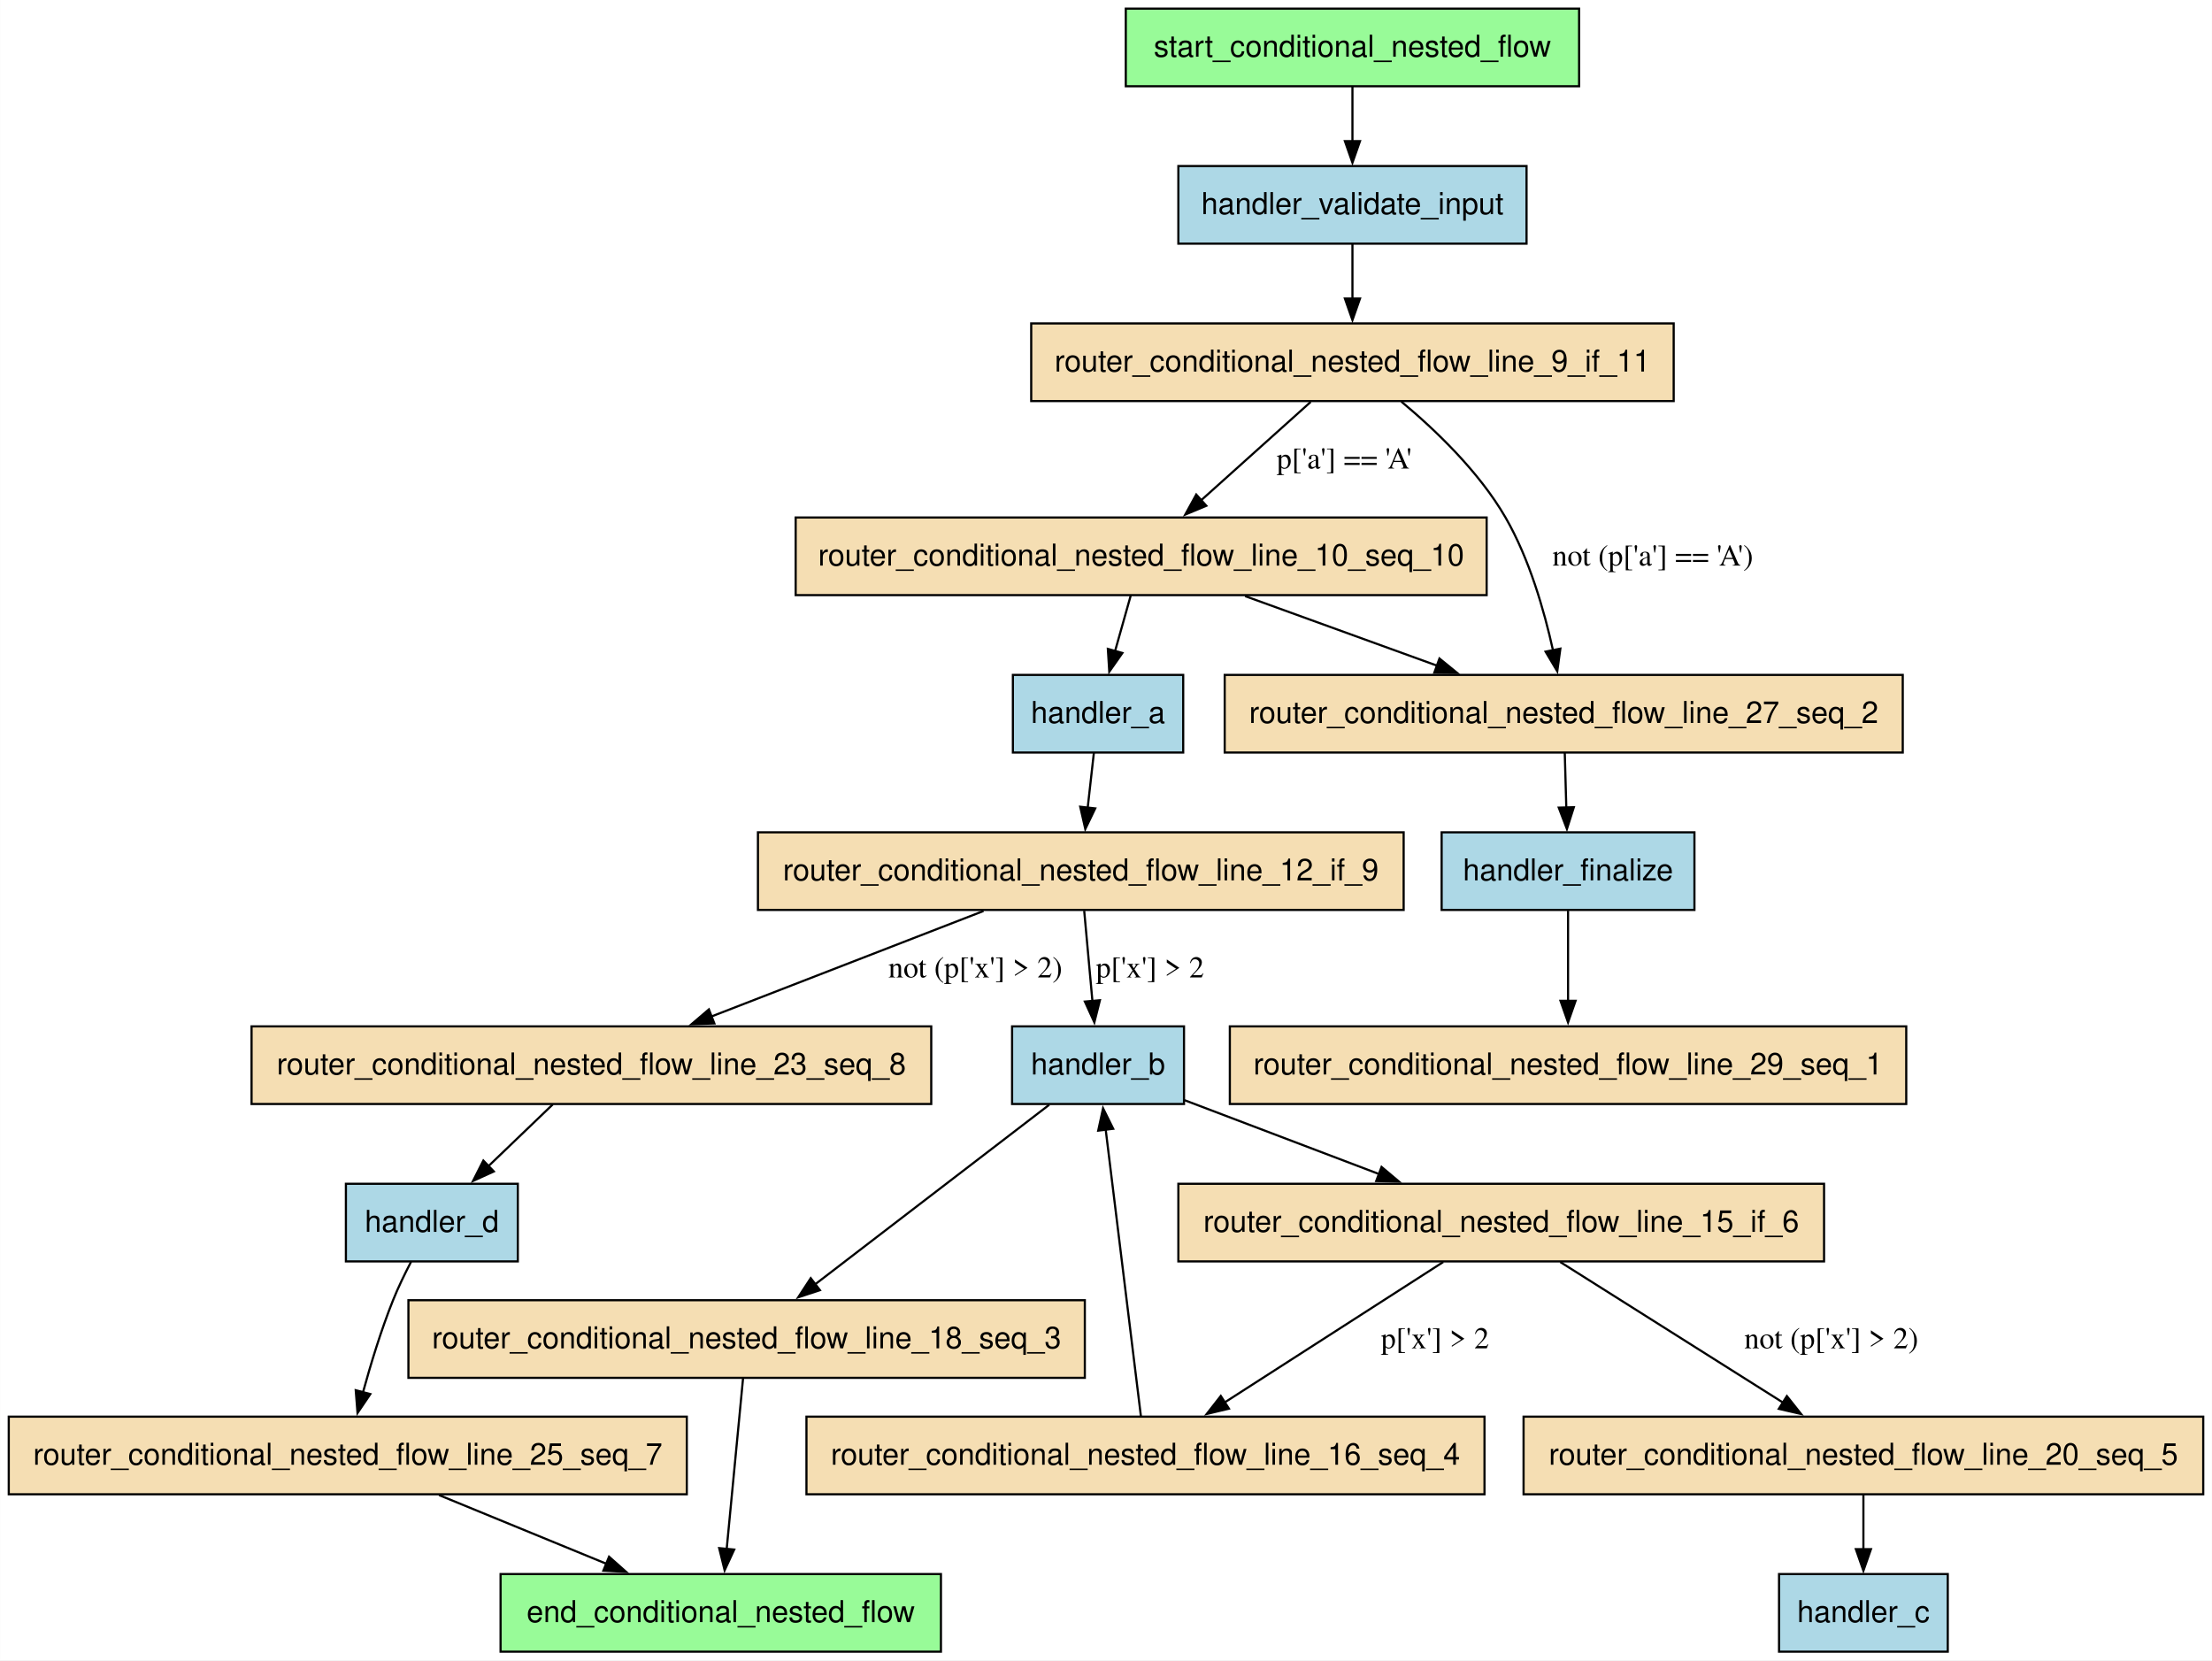
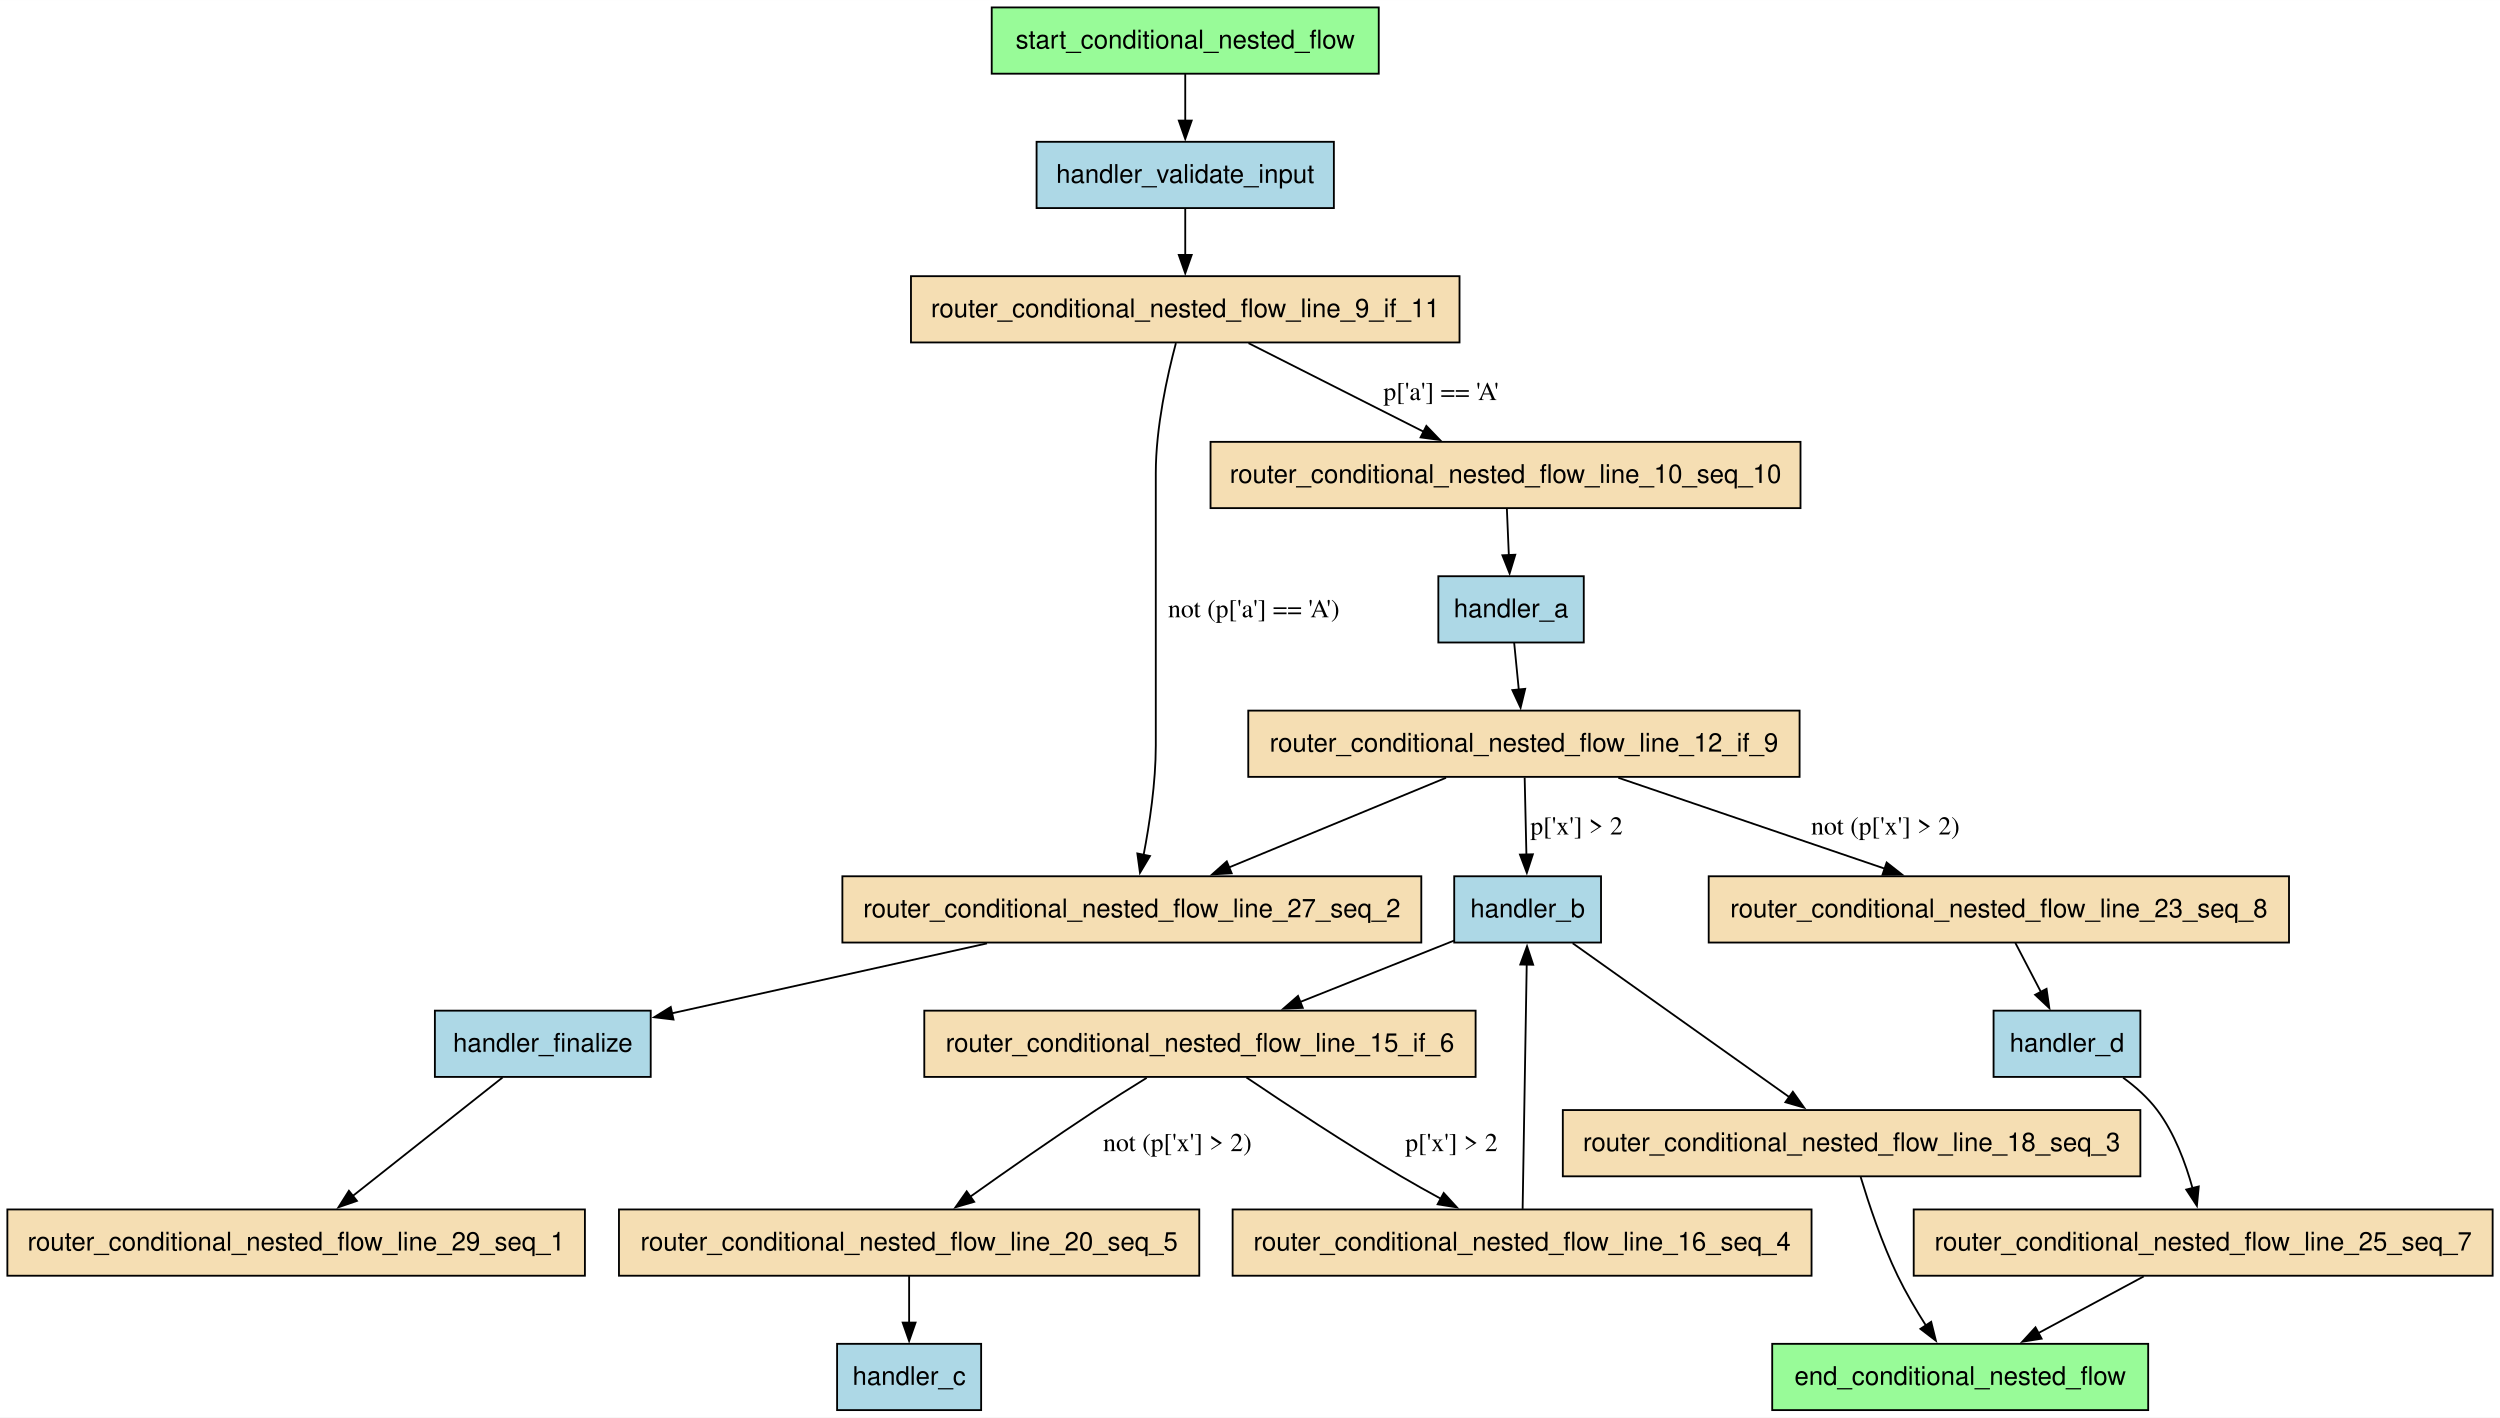
- <svg xmlns="http://www.w3.org/2000/svg" width="1026pt" height="770pt" viewBox="0.00 0.00 1025.88 770.00">
+ <svg xmlns="http://www.w3.org/2000/svg" width="1358pt" height="770pt" viewBox="0.00 0.00 1358.12 770.00">
  <g id="graph0" class="graph" transform="scale(1 1) rotate(0) translate(4 766)">
-     <polygon fill="white" stroke="none" points="-4,4 -4,-766 1021.88,-766 1021.88,4 -4,4" />
+     <polygon fill="white" stroke="none" points="-4,4 -4,-766 1354.12,-766 1354.12,4 -4,4" />
    <g id="node1" class="node">
-       <polygon fill="palegreen" stroke="black" points="432.38,-36 228.12,-36 228.12,0 432.38,0 432.38,-36" />
-       <text text-anchor="middle" x="330.25" y="-13.7" font-family="Helvetica,sans-Serif" font-size="14.00">end_conditional_nested_flow</text>
+       <polygon fill="palegreen" stroke="black" points="1163,-36 958.75,-36 958.75,0 1163,0 1163,-36" />
+       <text text-anchor="middle" x="1060.88" y="-13.7" font-family="Helvetica,sans-Serif" font-size="14.00">end_conditional_nested_flow</text>
    </g>
    <g id="node2" class="node">
-       <polygon fill="lightblue" stroke="black" points="544.75,-453 465.75,-453 465.75,-417 544.75,-417 544.75,-453" />
-       <text text-anchor="middle" x="505.25" y="-430.7" font-family="Helvetica,sans-Serif" font-size="14.00">handler_a</text>
+       <polygon fill="lightblue" stroke="black" points="856.38,-453 777.38,-453 777.38,-417 856.38,-417 856.38,-453" />
+       <text text-anchor="middle" x="816.88" y="-430.7" font-family="Helvetica,sans-Serif" font-size="14.00">handler_a</text>
    </g>
    <g id="node9" class="node">
-       <polygon fill="wheat" stroke="black" points="647,-380 347.5,-380 347.5,-344 647,-344 647,-380" />
-       <text text-anchor="middle" x="497.25" y="-357.7" font-family="Helvetica,sans-Serif" font-size="14.00">router_conditional_nested_flow_line_12_if_9</text>
+       <polygon fill="wheat" stroke="black" points="973.62,-380 674.12,-380 674.12,-344 973.62,-344 973.62,-380" />
+       <text text-anchor="middle" x="823.88" y="-357.7" font-family="Helvetica,sans-Serif" font-size="14.00">router_conditional_nested_flow_line_12_if_9</text>
    </g>
    <g id="edge16" class="edge">
-       <path fill="none" stroke="black" d="M503.31,-416.81C502.45,-409.14 501.41,-399.89 500.43,-391.24" />
-       <polygon fill="black" stroke="black" points="503.94,-391.08 499.34,-381.53 496.98,-391.86 503.94,-391.08" />
+       <path fill="none" stroke="black" d="M818.57,-416.81C819.33,-409.14 820.24,-399.89 821.09,-391.24" />
+       <polygon fill="black" stroke="black" points="824.55,-391.83 822.05,-381.54 817.58,-391.14 824.55,-391.83" />
    </g>
    <g id="node3" class="node">
-       <polygon fill="lightblue" stroke="black" points="545.12,-290 465.38,-290 465.38,-254 545.12,-254 545.12,-290" />
-       <text text-anchor="middle" x="505.25" y="-267.7" font-family="Helvetica,sans-Serif" font-size="14.00">handler_b</text>
+       <polygon fill="lightblue" stroke="black" points="865.75,-290 786,-290 786,-254 865.75,-254 865.75,-290" />
+       <text text-anchor="middle" x="825.88" y="-267.7" font-family="Helvetica,sans-Serif" font-size="14.00">handler_b</text>
    </g>
    <g id="node10" class="node">
-       <polygon fill="wheat" stroke="black" points="842,-217 542.5,-217 542.5,-181 842,-181 842,-217" />
-       <text text-anchor="middle" x="692.25" y="-194.7" font-family="Helvetica,sans-Serif" font-size="14.00">router_conditional_nested_flow_line_15_if_6</text>
+       <polygon fill="wheat" stroke="black" points="797.62,-217 498.12,-217 498.12,-181 797.62,-181 797.62,-217" />
+       <text text-anchor="middle" x="647.88" y="-194.7" font-family="Helvetica,sans-Serif" font-size="14.00">router_conditional_nested_flow_line_15_if_6</text>
    </g>
    <g id="edge13" class="edge">
-       <path fill="none" stroke="black" d="M545.37,-255.77C571.75,-245.75 606.65,-232.5 635.82,-221.43" />
-       <polygon fill="black" stroke="black" points="636.75,-224.81 644.86,-217.99 634.27,-218.27 636.75,-224.81" />
+       <path fill="none" stroke="black" d="M785.93,-255.07C761.22,-245.21 729.19,-232.43 702.2,-221.67" />
+       <polygon fill="black" stroke="black" points="703.73,-218.51 693.15,-218.06 701.14,-225.01 703.73,-218.51" />
    </g>
    <g id="node12" class="node">
-       <polygon fill="wheat" stroke="black" points="499.12,-163 185.38,-163 185.38,-127 499.12,-127 499.12,-163" />
-       <text text-anchor="middle" x="342.25" y="-140.7" font-family="Helvetica,sans-Serif" font-size="14.00">router_conditional_nested_flow_line_18_seq_3</text>
+       <polygon fill="wheat" stroke="black" points="1158.75,-163 845,-163 845,-127 1158.75,-127 1158.75,-163" />
+       <text text-anchor="middle" x="1001.88" y="-140.7" font-family="Helvetica,sans-Serif" font-size="14.00">router_conditional_nested_flow_line_18_seq_3</text>
    </g>
    <g id="edge6" class="edge">
-       <path fill="none" stroke="black" d="M482.59,-253.62C454.32,-231.94 405.84,-194.77 373.92,-170.29" />
-       <polygon fill="black" stroke="black" points="376.25,-167.66 366.19,-164.36 371.99,-173.22 376.25,-167.66" />
+       <path fill="none" stroke="black" d="M850.35,-253.62C881,-231.85 933.66,-194.45 968.12,-169.97" />
+       <polygon fill="black" stroke="black" points="969.97,-172.95 976.09,-164.31 965.91,-167.25 969.97,-172.95" />
    </g>
    <g id="node4" class="node">
-       <polygon fill="lightblue" stroke="black" points="899.38,-36 821.12,-36 821.12,0 899.38,0 899.38,-36" />
-       <text text-anchor="middle" x="860.25" y="-13.7" font-family="Helvetica,sans-Serif" font-size="14.00">handler_c</text>
+       <polygon fill="lightblue" stroke="black" points="529,-36 450.75,-36 450.75,0 529,0 529,-36" />
+       <text text-anchor="middle" x="489.88" y="-13.7" font-family="Helvetica,sans-Serif" font-size="14.00">handler_c</text>
    </g>
    <g id="node5" class="node">
-       <polygon fill="lightblue" stroke="black" points="236.12,-217 156.38,-217 156.38,-181 236.12,-181 236.12,-217" />
-       <text text-anchor="middle" x="196.25" y="-194.7" font-family="Helvetica,sans-Serif" font-size="14.00">handler_d</text>
+       <polygon fill="lightblue" stroke="black" points="1158.75,-217 1079,-217 1079,-181 1158.75,-181 1158.75,-217" />
+       <text text-anchor="middle" x="1118.88" y="-194.7" font-family="Helvetica,sans-Serif" font-size="14.00">handler_d</text>
    </g>
    <g id="node15" class="node">
-       <polygon fill="wheat" stroke="black" points="314.5,-109 0,-109 0,-73 314.5,-73 314.5,-109" />
-       <text text-anchor="middle" x="157.25" y="-86.7" font-family="Helvetica,sans-Serif" font-size="14.00">router_conditional_nested_flow_line_25_seq_7</text>
+       <polygon fill="wheat" stroke="black" points="1350.12,-109 1035.62,-109 1035.62,-73 1350.12,-73 1350.12,-109" />
+       <text text-anchor="middle" x="1192.88" y="-86.7" font-family="Helvetica,sans-Serif" font-size="14.00">router_conditional_nested_flow_line_25_seq_7</text>
    </g>
    <g id="edge11" class="edge">
-       <path fill="none" stroke="black" d="M186.62,-180.85C183.7,-175.26 180.64,-168.96 178.25,-163 172.7,-149.16 167.87,-133.28 164.24,-120.05" />
-       <polygon fill="black" stroke="black" points="167.71,-119.47 161.77,-110.7 160.94,-121.26 167.71,-119.47" />
+       <path fill="none" stroke="black" d="M1149.38,-180.6C1156.18,-175.61 1162.85,-169.69 1167.88,-163 1177.26,-150.51 1183.33,-134.21 1187.14,-120.37" />
+       <polygon fill="black" stroke="black" points="1190.47,-121.49 1189.46,-110.94 1183.67,-119.81 1190.47,-121.49" />
    </g>
    <g id="node6" class="node">
-       <polygon fill="lightblue" stroke="black" points="781.88,-380 664.62,-380 664.62,-344 781.88,-344 781.88,-380" />
-       <text text-anchor="middle" x="723.25" y="-357.7" font-family="Helvetica,sans-Serif" font-size="14.00">handler_finalize</text>
+       <polygon fill="lightblue" stroke="black" points="349.5,-217 232.25,-217 232.25,-181 349.5,-181 349.5,-217" />
+       <text text-anchor="middle" x="290.88" y="-194.7" font-family="Helvetica,sans-Serif" font-size="14.00">handler_finalize</text>
    </g>
    <g id="node17" class="node">
-       <polygon fill="wheat" stroke="black" points="880.12,-290 566.38,-290 566.38,-254 880.12,-254 880.12,-290" />
-       <text text-anchor="middle" x="723.25" y="-267.7" font-family="Helvetica,sans-Serif" font-size="14.00">router_conditional_nested_flow_line_29_seq_1</text>
+       <polygon fill="wheat" stroke="black" points="313.75,-109 0,-109 0,-73 313.75,-73 313.75,-109" />
+       <text text-anchor="middle" x="156.88" y="-86.7" font-family="Helvetica,sans-Serif" font-size="14.00">router_conditional_nested_flow_line_29_seq_1</text>
    </g>
    <g id="edge4" class="edge">
-       <path fill="none" stroke="black" d="M723.25,-343.61C723.25,-331.68 723.25,-315.57 723.25,-301.74" />
-       <polygon fill="black" stroke="black" points="726.75,-301.86 723.25,-291.86 719.75,-301.86 726.75,-301.86" />
+       <path fill="none" stroke="black" d="M269.05,-180.73C246.95,-163.25 212.59,-136.07 187.72,-116.4" />
+       <polygon fill="black" stroke="black" points="189.89,-113.66 179.88,-110.2 185.55,-119.15 189.89,-113.66" />
    </g>
    <g id="node7" class="node">
-       <polygon fill="lightblue" stroke="black" points="704,-689 542.5,-689 542.5,-653 704,-653 704,-689" />
-       <text text-anchor="middle" x="623.25" y="-666.7" font-family="Helvetica,sans-Serif" font-size="14.00">handler_validate_input</text>
+       <polygon fill="lightblue" stroke="black" points="720.62,-689 559.12,-689 559.12,-653 720.62,-653 720.62,-689" />
+       <text text-anchor="middle" x="639.88" y="-666.7" font-family="Helvetica,sans-Serif" font-size="14.00">handler_validate_input</text>
    </g>
    <g id="node18" class="node">
-       <polygon fill="wheat" stroke="black" points="772.25,-616 474.25,-616 474.25,-580 772.25,-580 772.25,-616" />
-       <text text-anchor="middle" x="623.25" y="-593.7" font-family="Helvetica,sans-Serif" font-size="14.00">router_conditional_nested_flow_line_9_if_11</text>
+       <polygon fill="wheat" stroke="black" points="788.88,-616 490.88,-616 490.88,-580 788.88,-580 788.88,-616" />
+       <text text-anchor="middle" x="639.88" y="-593.7" font-family="Helvetica,sans-Serif" font-size="14.00">router_conditional_nested_flow_line_9_if_11</text>
    </g>
    <g id="edge2" class="edge">
-       <path fill="none" stroke="black" d="M623.25,-652.81C623.25,-645.23 623.25,-636.1 623.25,-627.54" />
-       <polygon fill="black" stroke="black" points="626.75,-627.54 623.25,-617.54 619.75,-627.54 626.75,-627.54" />
+       <path fill="none" stroke="black" d="M639.88,-652.81C639.88,-645.23 639.88,-636.1 639.88,-627.54" />
+       <polygon fill="black" stroke="black" points="643.38,-627.54 639.88,-617.54 636.38,-627.54 643.38,-627.54" />
    </g>
    <g id="node8" class="node">
-       <polygon fill="wheat" stroke="black" points="685.5,-526 365,-526 365,-490 685.5,-490 685.5,-526" />
-       <text text-anchor="middle" x="525.25" y="-503.7" font-family="Helvetica,sans-Serif" font-size="14.00">router_conditional_nested_flow_line_10_seq_10</text>
+       <polygon fill="wheat" stroke="black" points="974.12,-526 653.62,-526 653.62,-490 974.12,-490 974.12,-526" />
+       <text text-anchor="middle" x="813.88" y="-503.7" font-family="Helvetica,sans-Serif" font-size="14.00">router_conditional_nested_flow_line_10_seq_10</text>
    </g>
    <g id="edge15" class="edge">
-       <path fill="none" stroke="black" d="M520.41,-489.81C518.22,-482.05 515.58,-472.68 513.12,-463.95" />
-       <polygon fill="black" stroke="black" points="516.54,-463.16 510.46,-454.49 509.8,-465.06 516.54,-463.16" />
+       <path fill="none" stroke="black" d="M814.6,-489.81C814.93,-482.14 815.32,-472.89 815.68,-464.24" />
+       <polygon fill="black" stroke="black" points="819.17,-464.68 816.09,-454.54 812.17,-464.38 819.17,-464.68" />
+     </g>
+     <g id="edge12" class="edge">
+       <path fill="none" stroke="black" d="M824.27,-343.61C824.54,-331.68 824.91,-315.57 825.22,-301.74" />
+       <polygon fill="black" stroke="black" points="828.72,-301.94 825.45,-291.86 821.72,-301.78 828.72,-301.94" />
+       <text text-anchor="middle" x="852.43" y="-312.7" font-family="Times,serif" font-size="14.00">p['x'] &gt; 2</text>
+     </g>
+     <g id="node14" class="node">
+       <polygon fill="wheat" stroke="black" points="1239.5,-290 924.25,-290 924.25,-254 1239.5,-254 1239.5,-290" />
+       <text text-anchor="middle" x="1081.88" y="-267.7" font-family="Helvetica,sans-Serif" font-size="14.00">router_conditional_nested_flow_line_23_seq_8</text>
+     </g>
+     <g id="edge14" class="edge">
+       <path fill="none" stroke="black" d="M875.16,-343.51C916.83,-329.29 975.77,-309.19 1020.05,-294.09" />
+       <polygon fill="black" stroke="black" points="1020.92,-297.49 1029.26,-290.95 1018.66,-290.86 1020.92,-297.49" />
+       <text text-anchor="middle" x="1020.23" y="-312.7" font-family="Times,serif" font-size="14.00">not (p['x'] &gt; 2)</text>
    </g>
    <g id="node16" class="node">
-       <polygon fill="wheat" stroke="black" points="878.5,-453 564,-453 564,-417 878.5,-417 878.5,-453" />
-       <text text-anchor="middle" x="721.25" y="-430.7" font-family="Helvetica,sans-Serif" font-size="14.00">router_conditional_nested_flow_line_27_seq_2</text>
+       <polygon fill="wheat" stroke="black" points="768.12,-290 453.62,-290 453.62,-254 768.12,-254 768.12,-290" />
+       <text text-anchor="middle" x="610.88" y="-267.7" font-family="Helvetica,sans-Serif" font-size="14.00">router_conditional_nested_flow_line_27_seq_2</text>
+     </g>
+     <g id="edge19" class="edge">
+       <path fill="none" stroke="black" d="M781.54,-343.51C747.64,-329.5 699.91,-309.78 663.54,-294.76" />
+       <polygon fill="black" stroke="black" points="665.11,-291.62 654.53,-291.04 662.44,-298.09 665.11,-291.62" />
+     </g>
+     <g id="node11" class="node">
+       <polygon fill="wheat" stroke="black" points="980.12,-109 665.62,-109 665.62,-73 980.12,-73 980.12,-109" />
+       <text text-anchor="middle" x="822.88" y="-86.7" font-family="Helvetica,sans-Serif" font-size="14.00">router_conditional_nested_flow_line_16_seq_4</text>
+     </g>
+     <g id="edge8" class="edge">
+       <path fill="none" stroke="black" d="M673.09,-180.72C694.98,-165.93 727.7,-144.35 757.12,-127 764.01,-122.94 771.41,-118.8 778.67,-114.85" />
+       <polygon fill="black" stroke="black" points="780.29,-117.96 787.44,-110.14 776.98,-111.79 780.29,-117.96" />
+       <text text-anchor="middle" x="784.5" y="-140.7" font-family="Times,serif" font-size="14.00">p['x'] &gt; 2</text>
+     </g>
+     <g id="node13" class="node">
+       <polygon fill="wheat" stroke="black" points="647.5,-109 332.25,-109 332.25,-73 647.5,-73 647.5,-109" />
+       <text text-anchor="middle" x="489.88" y="-86.7" font-family="Helvetica,sans-Serif" font-size="14.00">router_conditional_nested_flow_line_20_seq_5</text>
+     </g>
+     <g id="edge9" class="edge">
+       <path fill="none" stroke="black" d="M618.94,-180.5C610.03,-175 600.24,-168.84 591.38,-163 568.23,-147.75 542.65,-129.86 522.97,-115.85" />
+       <polygon fill="black" stroke="black" points="525.22,-113.15 515.05,-110.19 521.15,-118.85 525.22,-113.15" />
+       <text text-anchor="middle" x="635.62" y="-140.7" font-family="Times,serif" font-size="14.00">not (p['x'] &gt; 2)</text>
+     </g>
+     <g id="edge5" class="edge">
+       <path fill="none" stroke="black" d="M823.16,-109.3C823.68,-140.11 824.77,-204.8 825.39,-242.35" />
+       <polygon fill="black" stroke="black" points="821.89,-242.06 825.56,-252 828.89,-241.94 821.89,-242.06" />
+     </g>
+     <g id="edge20" class="edge">
+       <path fill="none" stroke="black" d="M1006.8,-126.64C1011.23,-111.99 1018.34,-90.65 1026.88,-73 1031.31,-63.82 1036.95,-54.27 1042.35,-45.79" />
+       <polygon fill="black" stroke="black" points="1045.11,-47.97 1047.67,-37.69 1039.26,-44.13 1045.11,-47.97" />
+     </g>
+     <g id="edge7" class="edge">
+       <path fill="none" stroke="black" d="M489.88,-72.81C489.88,-65.23 489.88,-56.1 489.88,-47.54" />
+       <polygon fill="black" stroke="black" points="493.38,-47.54 489.88,-37.54 486.38,-47.54 493.38,-47.54" />
+     </g>
+     <g id="edge10" class="edge">
+       <path fill="none" stroke="black" d="M1090.83,-253.81C1095.01,-245.79 1100.09,-236.05 1104.77,-227.07" />
+       <polygon fill="black" stroke="black" points="1107.78,-228.86 1109.3,-218.37 1101.58,-225.62 1107.78,-228.86" />
+     </g>
+     <g id="edge21" class="edge">
+       <path fill="none" stroke="black" d="M1160.58,-72.63C1143.33,-63.35 1121.86,-51.8 1103.28,-41.81" />
+       <polygon fill="black" stroke="black" points="1105.09,-38.81 1094.62,-37.15 1101.77,-44.97 1105.09,-38.81" />
+     </g>
+     <g id="edge3" class="edge">
+       <path fill="none" stroke="black" d="M532.18,-253.54C479.8,-241.92 411.57,-226.78 361.03,-215.57" />
+       <polygon fill="black" stroke="black" points="361.88,-212.17 351.36,-213.42 360.37,-219 361.88,-212.17" />
+     </g>
+     <g id="edge17" class="edge">
+       <path fill="none" stroke="black" d="M674.25,-579.61C701.54,-565.81 739.89,-546.42 769.49,-531.45" />
+       <polygon fill="black" stroke="black" points="770.87,-534.67 778.22,-527.03 767.72,-528.42 770.87,-534.67" />
+       <text text-anchor="middle" x="778.83" y="-548.7" font-family="Times,serif" font-size="14.00">p['a'] == 'A'</text>
    </g>
    <g id="edge18" class="edge">
-       <path fill="none" stroke="black" d="M573.45,-489.54C600.38,-479.78 634.16,-467.55 662.62,-457.24" />
-       <polygon fill="black" stroke="black" points="663.61,-460.6 671.82,-453.91 661.22,-454.02 663.61,-460.6" />
-     </g>
-     <g id="edge12" class="edge">
-       <path fill="none" stroke="black" d="M498.83,-343.61C499.92,-331.68 501.38,-315.57 502.64,-301.74" />
-       <polygon fill="black" stroke="black" points="506.12,-302.13 503.54,-291.86 499.14,-301.5 506.12,-302.13" />
-       <text text-anchor="middle" x="529.34" y="-312.7" font-family="Times,serif" font-size="14.00">p['x'] &gt; 2</text>
-     </g>
-     <g id="node14" class="node">
-       <polygon fill="wheat" stroke="black" points="427.88,-290 112.62,-290 112.62,-254 427.88,-254 427.88,-290" />
-       <text text-anchor="middle" x="270.25" y="-267.7" font-family="Helvetica,sans-Serif" font-size="14.00">router_conditional_nested_flow_line_23_seq_8</text>
-     </g>
-     <g id="edge14" class="edge">
-       <path fill="none" stroke="black" d="M452.13,-343.51C415.85,-329.44 364.7,-309.62 325.88,-294.57" />
-       <polygon fill="black" stroke="black" points="327.28,-291.36 316.7,-291.01 324.75,-297.88 327.28,-291.36" />
-       <text text-anchor="middle" x="448.33" y="-312.7" font-family="Times,serif" font-size="14.00">not (p['x'] &gt; 2)</text>
-     </g>
-     <g id="node11" class="node">
-       <polygon fill="wheat" stroke="black" points="684.5,-109 370,-109 370,-73 684.5,-73 684.5,-109" />
-       <text text-anchor="middle" x="527.25" y="-86.7" font-family="Helvetica,sans-Serif" font-size="14.00">router_conditional_nested_flow_line_16_seq_4</text>
-     </g>
-     <g id="edge8" class="edge">
-       <path fill="none" stroke="black" d="M665.37,-180.73C637.77,-163 594.61,-135.28 563.89,-115.54" />
-       <polygon fill="black" stroke="black" points="565.97,-112.71 555.66,-110.25 562.19,-118.6 565.97,-112.71" />
-       <text text-anchor="middle" x="661.54" y="-140.7" font-family="Times,serif" font-size="14.00">p['x'] &gt; 2</text>
-     </g>
-     <g id="node13" class="node">
-       <polygon fill="wheat" stroke="black" points="1017.88,-109 702.62,-109 702.62,-73 1017.88,-73 1017.88,-109" />
-       <text text-anchor="middle" x="860.25" y="-86.7" font-family="Helvetica,sans-Serif" font-size="14.00">router_conditional_nested_flow_line_20_seq_5</text>
-     </g>
-     <g id="edge9" class="edge">
-       <path fill="none" stroke="black" d="M719.62,-180.73C747.72,-163 791.66,-135.28 822.94,-115.54" />
-       <polygon fill="black" stroke="black" points="824.75,-118.54 831.34,-110.24 821.01,-112.62 824.75,-118.54" />
-       <text text-anchor="middle" x="845.36" y="-140.7" font-family="Times,serif" font-size="14.00">not (p['x'] &gt; 2)</text>
-     </g>
-     <g id="edge5" class="edge">
-       <path fill="none" stroke="black" d="M525.12,-109.3C521.34,-140.11 513.39,-204.8 508.77,-242.35" />
-       <polygon fill="black" stroke="black" points="505.33,-241.66 507.58,-252.01 512.28,-242.51 505.33,-241.66" />
-     </g>
-     <g id="edge20" class="edge">
-       <path fill="none" stroke="black" d="M340.58,-126.62C338.62,-106.19 335.34,-71.99 333,-47.62" />
-       <polygon fill="black" stroke="black" points="336.49,-47.36 332.05,-37.74 329.52,-48.03 336.49,-47.36" />
-     </g>
-     <g id="edge7" class="edge">
-       <path fill="none" stroke="black" d="M860.25,-72.81C860.25,-65.23 860.25,-56.1 860.25,-47.54" />
-       <polygon fill="black" stroke="black" points="863.75,-47.54 860.25,-37.54 856.75,-47.54 863.75,-47.54" />
-     </g>
-     <g id="edge10" class="edge">
-       <path fill="none" stroke="black" d="M252.34,-253.81C243.4,-245.24 232.43,-234.71 222.56,-225.24" />
-       <polygon fill="black" stroke="black" points="224.99,-222.72 215.35,-218.32 220.14,-227.77 224.99,-222.72" />
-     </g>
-     <g id="edge21" class="edge">
-       <path fill="none" stroke="black" d="M199.57,-72.63C223.03,-63 252.41,-50.95 277.37,-40.7" />
-       <polygon fill="black" stroke="black" points="278.44,-44.04 286.37,-37.01 275.79,-37.57 278.44,-44.04" />
-     </g>
-     <g id="edge3" class="edge">
-       <path fill="none" stroke="black" d="M721.73,-416.81C721.95,-409.14 722.21,-399.89 722.45,-391.24" />
-       <polygon fill="black" stroke="black" points="725.94,-391.64 722.73,-381.54 718.95,-391.44 725.94,-391.64" />
-     </g>
-     <g id="edge17" class="edge">
-       <path fill="none" stroke="black" d="M603.89,-579.61C589.39,-566.6 569.35,-548.6 553.13,-534.04" />
-       <polygon fill="black" stroke="black" points="555.48,-531.44 545.7,-527.36 550.8,-536.65 555.48,-531.44" />
-       <text text-anchor="middle" x="619.4" y="-548.7" font-family="Times,serif" font-size="14.00">p['a'] == 'A'</text>
-     </g>
-     <g id="edge19" class="edge">
-       <path fill="none" stroke="black" d="M645.91,-579.77C661.66,-566.66 681.95,-547.28 694.25,-526 705.3,-506.88 712.21,-482.82 716.27,-464.39" />
-       <polygon fill="black" stroke="black" points="719.69,-465.18 718.25,-454.68 712.83,-463.79 719.69,-465.18" />
-       <text text-anchor="middle" x="762.55" y="-503.7" font-family="Times,serif" font-size="14.00">not (p['a'] == 'A')</text>
+       <path fill="none" stroke="black" d="M634.81,-579.64C630.12,-562.01 623.88,-533.85 623.88,-509 623.88,-509 623.88,-509 623.88,-361 623.88,-340.92 620.52,-318.54 617.22,-301.38" />
+       <polygon fill="black" stroke="black" points="620.72,-301 615.29,-291.9 613.86,-302.4 620.72,-301" />
+       <text text-anchor="middle" x="677.12" y="-430.7" font-family="Times,serif" font-size="14.00">not (p['a'] == 'A')</text>
    </g>
    <g id="node19" class="node">
-       <polygon fill="palegreen" stroke="black" points="728.38,-762 518.12,-762 518.12,-726 728.38,-726 728.38,-762" />
-       <text text-anchor="middle" x="623.25" y="-739.7" font-family="Helvetica,sans-Serif" font-size="14.00">start_conditional_nested_flow</text>
+       <polygon fill="palegreen" stroke="black" points="745,-762 534.75,-762 534.75,-726 745,-726 745,-762" />
+       <text text-anchor="middle" x="639.88" y="-739.7" font-family="Helvetica,sans-Serif" font-size="14.00">start_conditional_nested_flow</text>
    </g>
    <g id="edge1" class="edge">
-       <path fill="none" stroke="black" d="M623.25,-725.81C623.25,-718.23 623.25,-709.1 623.25,-700.54" />
-       <polygon fill="black" stroke="black" points="626.75,-700.54 623.25,-690.54 619.75,-700.54 626.75,-700.54" />
+       <path fill="none" stroke="black" d="M639.88,-725.81C639.88,-718.23 639.88,-709.1 639.88,-700.54" />
+       <polygon fill="black" stroke="black" points="643.38,-700.54 639.88,-690.54 636.38,-700.54 643.38,-700.54" />
    </g>
  </g>
</svg>
